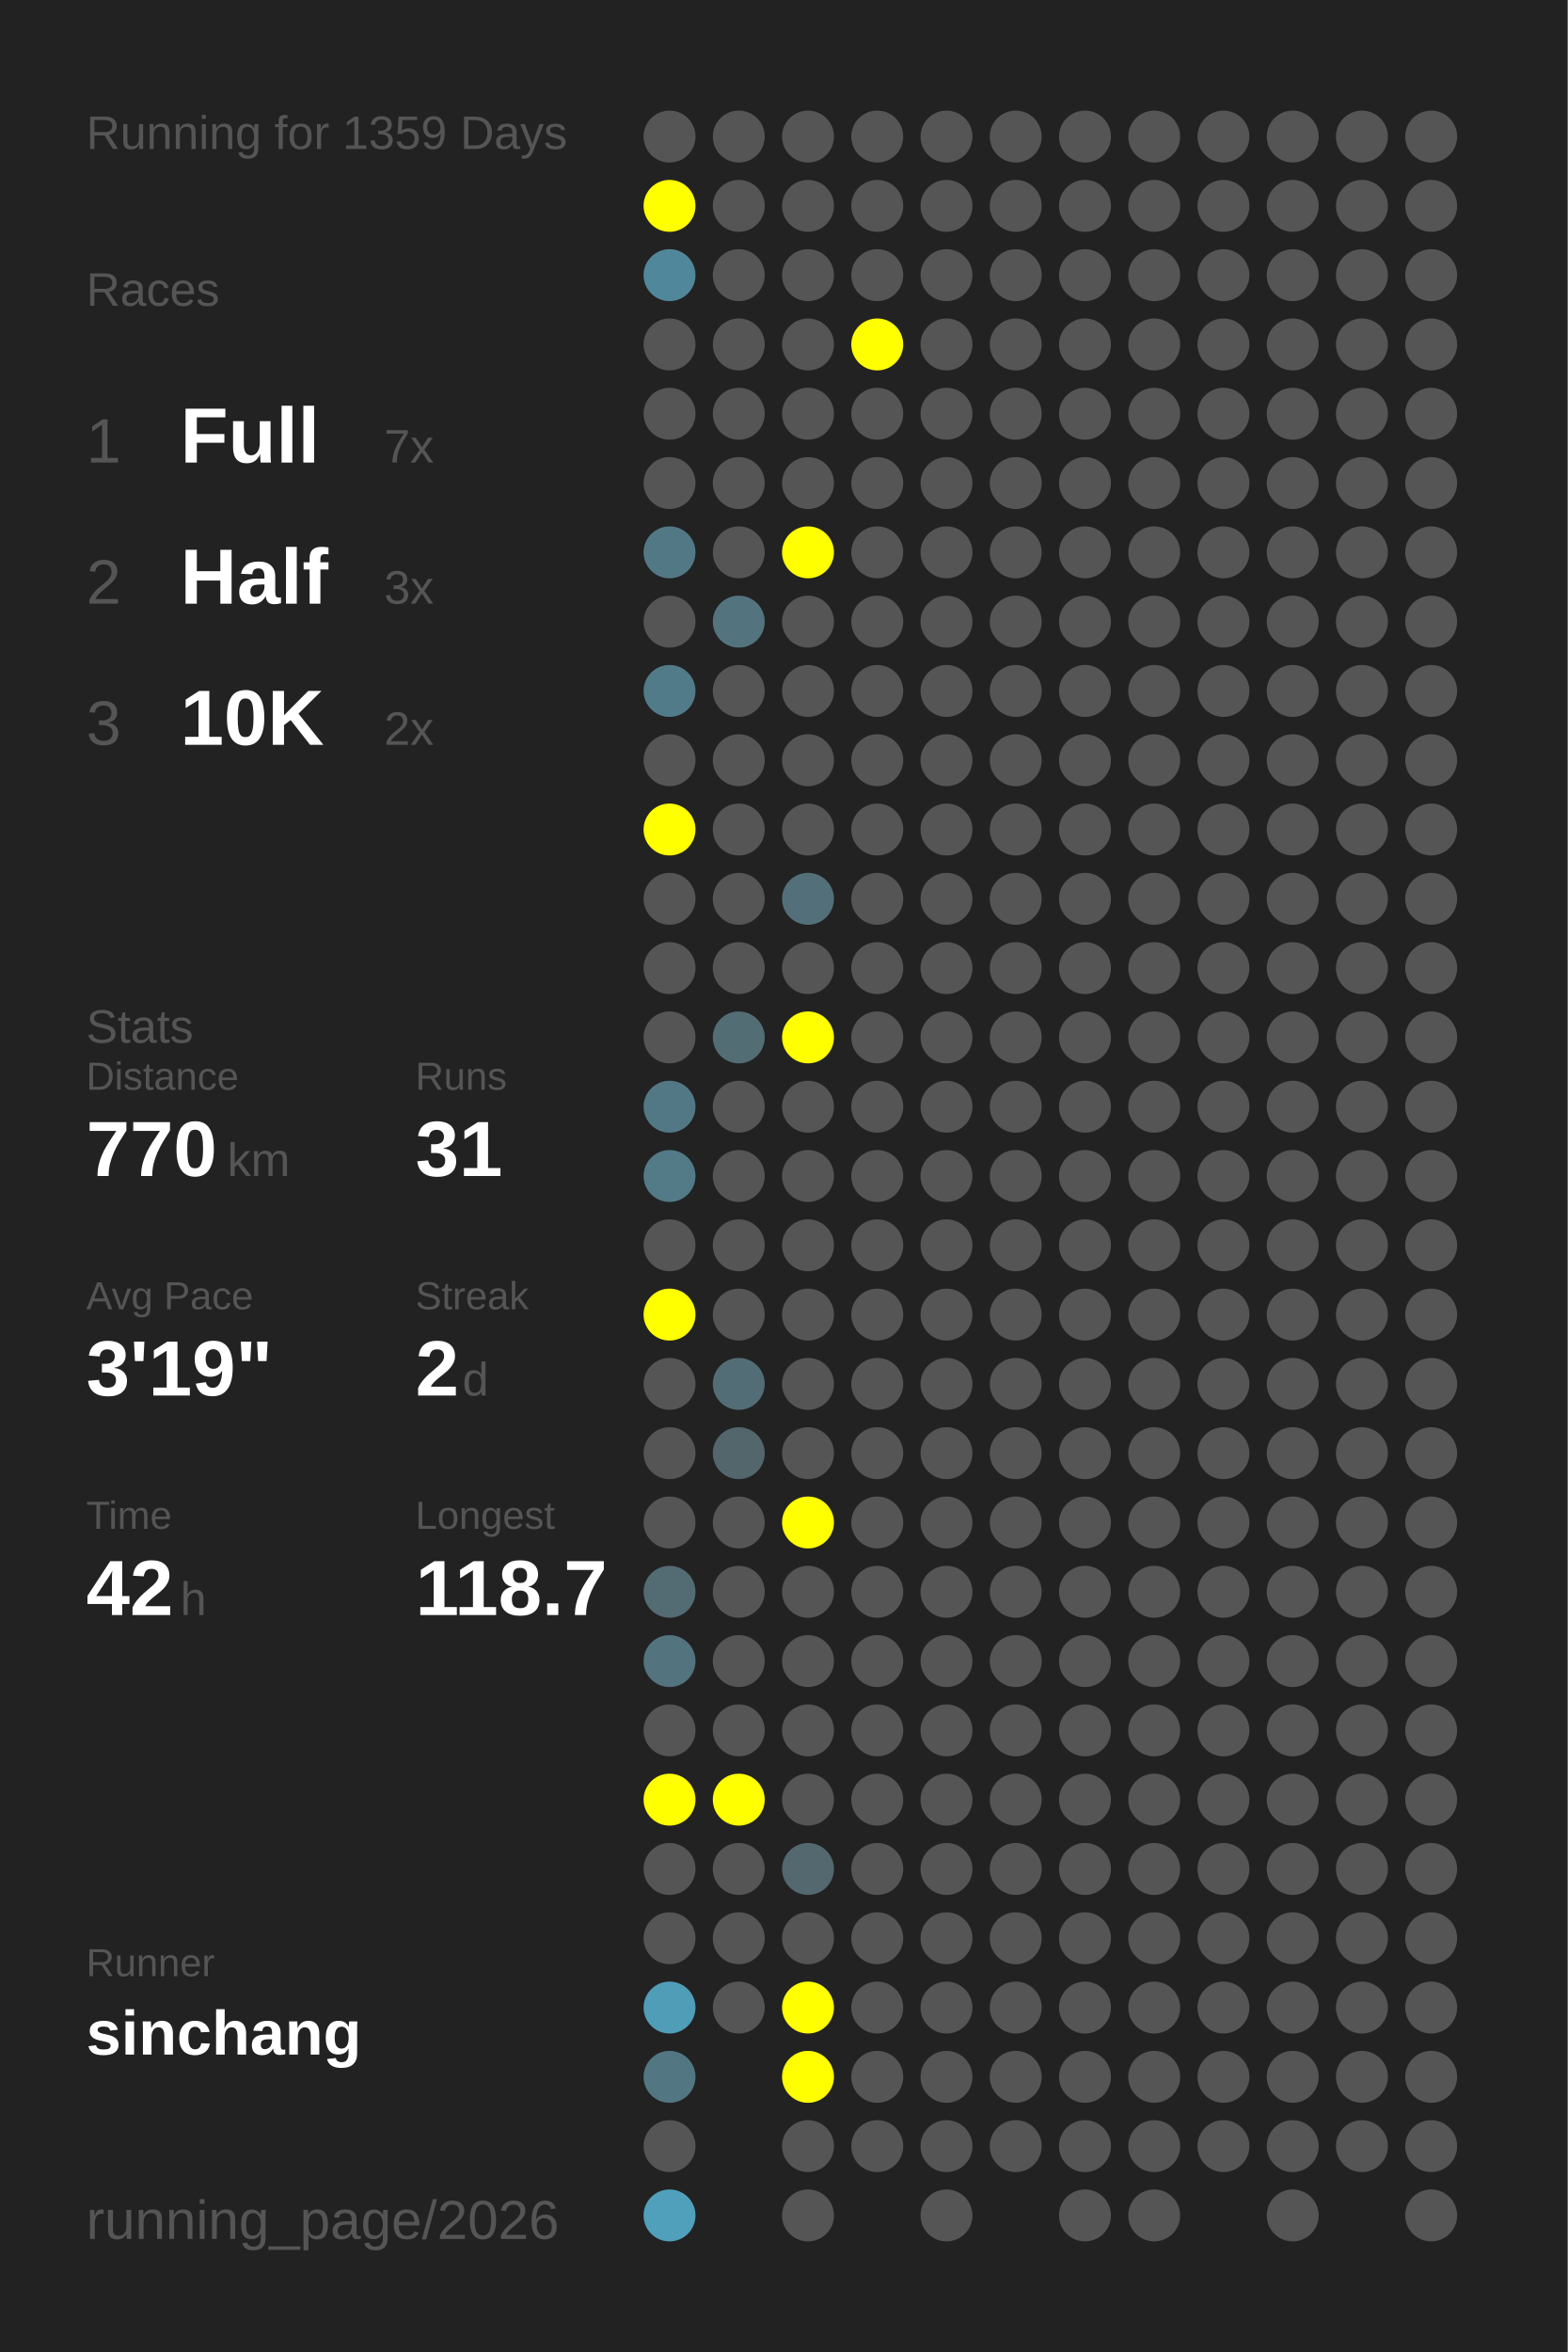
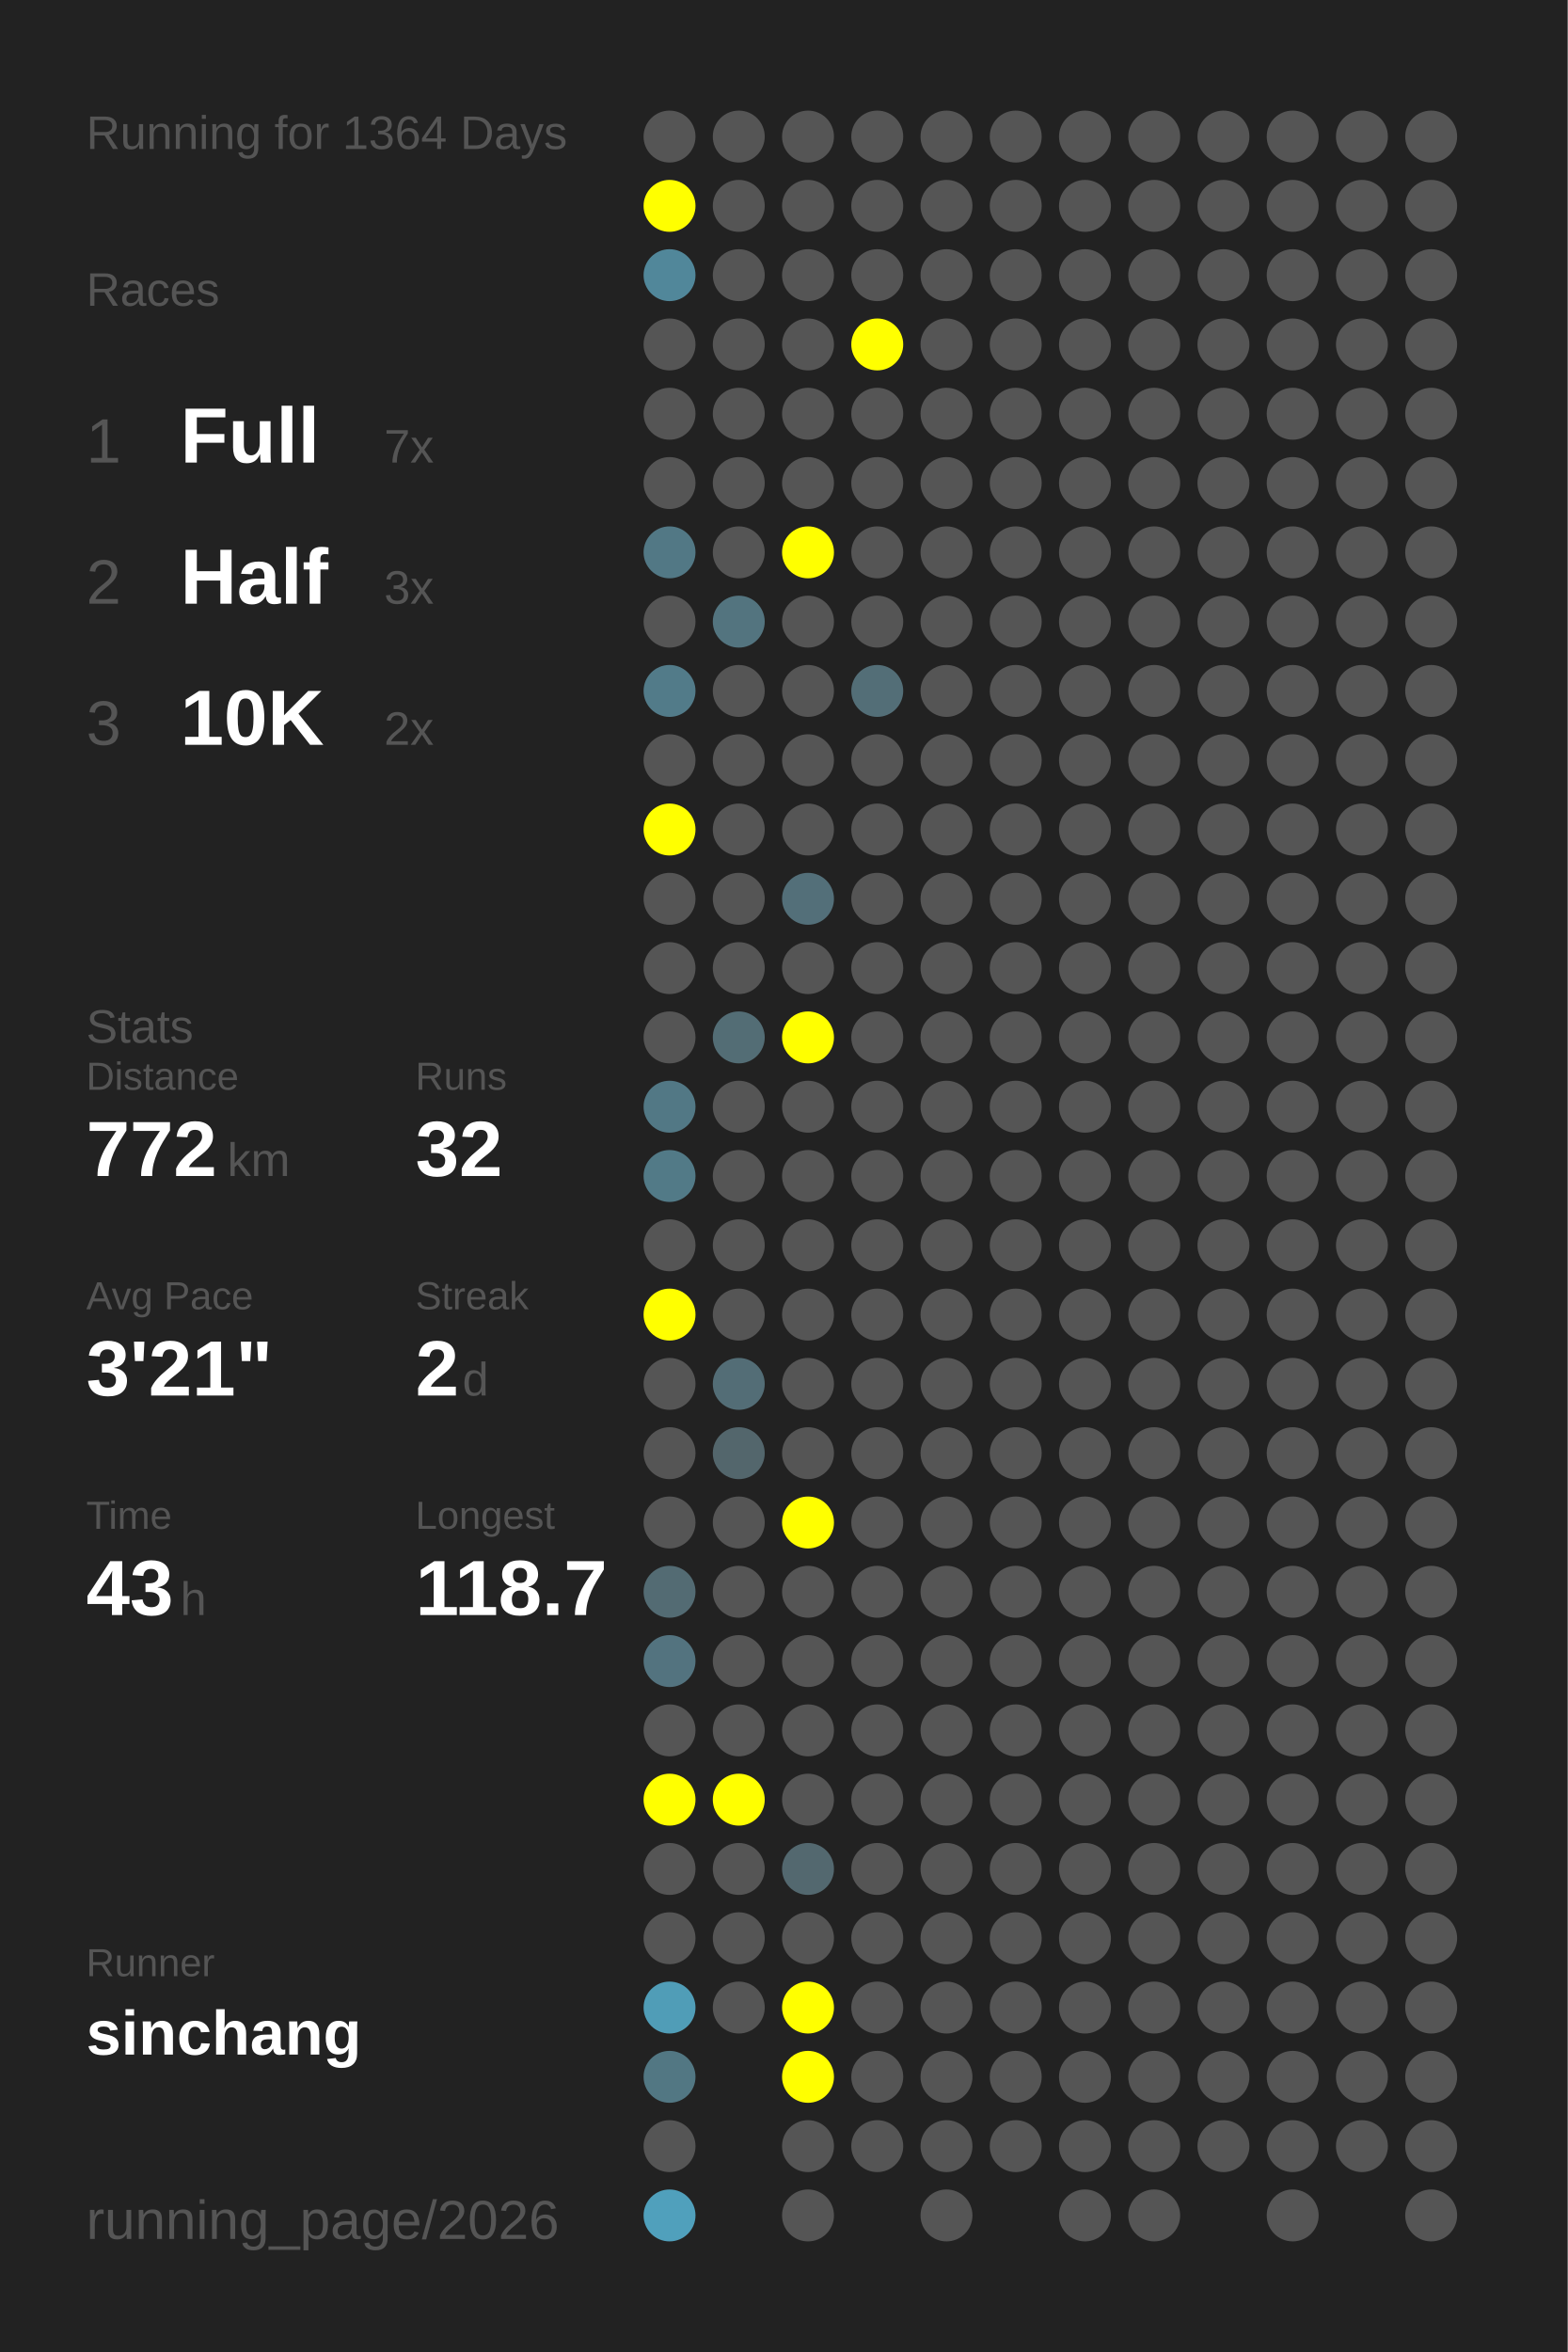
<svg xmlns="http://www.w3.org/2000/svg" baseProfile="full" height="300mm" version="1.1" viewBox="0,0,200,300" width="200mm">
  <defs />
  <rect fill="#222222" height="300" width="200" x="0" y="0" />
-   <text fill="#555555" style="font-size:6px; font-family:Arial;" x="11" y="19">Running for 1359 Days</text>
+   <text fill="#555555" style="font-size:6px; font-family:Arial;" x="11" y="19">Running for 1364 Days</text>
  <text fill="#555555" style="font-size:6px; font-family:Arial;" x="11" y="39">Races</text>
  <text fill="#555555" style="font-size:8px; font-family:Arial;" x="11" y="59">1</text>
  <text fill="#FFFFFF" style="font-size:10px; font-family:Arial; font-weight:bold;" x="23" y="59">Full</text>
  <text fill="#555555" style="font-size:6px; font-family:Arial;" x="49" y="59">7x</text>
  <text fill="#555555" style="font-size:8px; font-family:Arial;" x="11" y="77">2</text>
  <text fill="#FFFFFF" style="font-size:10px; font-family:Arial; font-weight:bold;" x="23" y="77">Half</text>
  <text fill="#555555" style="font-size:6px; font-family:Arial;" x="49" y="77">3x</text>
  <text fill="#555555" style="font-size:8px; font-family:Arial;" x="11" y="95">3</text>
  <text fill="#FFFFFF" style="font-size:10px; font-family:Arial; font-weight:bold;" x="23" y="95">10K</text>
  <text fill="#555555" style="font-size:6px; font-family:Arial;" x="49" y="95">2x</text>
  <text fill="#555555" style="font-size:6px; font-family:Arial;" x="11" y="133">Stats</text>
  <text fill="#555555" style="font-size:5px; font-family:Arial;" x="11" y="139">Distance</text>
-   <text fill="#FFFFFF" style="font-size:10px; font-family:Arial; font-weight:bold;" x="11" y="150">770</text>
+   <text fill="#FFFFFF" style="font-size:10px; font-family:Arial; font-weight:bold;" x="11" y="150">772</text>
  <text fill="#555555" style="font-size:6px; font-family:Arial;" x="29" y="150">km</text>
  <text fill="#555555" style="font-size:5px; font-family:Arial;" x="53" y="139">Runs</text>
-   <text fill="#FFFFFF" style="font-size:10px; font-family:Arial; font-weight:bold;" x="53" y="150">31</text>
+   <text fill="#FFFFFF" style="font-size:10px; font-family:Arial; font-weight:bold;" x="53" y="150">32</text>
  <text fill="#555555" style="font-size:5px; font-family:Arial;" x="11" y="167">Avg Pace</text>
-   <text fill="#FFFFFF" style="font-size:10px; font-family:Arial; font-weight:bold;" x="11" y="178">3'19"</text>
+   <text fill="#FFFFFF" style="font-size:10px; font-family:Arial; font-weight:bold;" x="11" y="178">3'21"</text>
  <text fill="#555555" style="font-size:5px; font-family:Arial;" x="53" y="167">Streak</text>
  <text fill="#FFFFFF" style="font-size:10px; font-family:Arial; font-weight:bold;" x="53" y="178">2</text>
  <text fill="#555555" style="font-size:6px; font-family:Arial;" x="59" y="178">d</text>
  <text fill="#555555" style="font-size:5px; font-family:Arial;" x="11" y="195">Time</text>
-   <text fill="#FFFFFF" style="font-size:10px; font-family:Arial; font-weight:bold;" x="11" y="206">42</text>
+   <text fill="#FFFFFF" style="font-size:10px; font-family:Arial; font-weight:bold;" x="11" y="206">43</text>
  <text fill="#555555" style="font-size:6px; font-family:Arial;" x="23" y="206">h</text>
  <text fill="#555555" style="font-size:5px; font-family:Arial;" x="53" y="195">Longest</text>
  <text fill="#FFFFFF" style="font-size:10px; font-family:Arial; font-weight:bold;" x="53" y="206">118.7</text>
  <text fill="#555555" style="font-size:5px; font-family:Arial;" x="11" y="252.065">Runner</text>
  <text fill="#FFFFFF" style="font-size:8px; font-family:Arial; font-weight:bold;" x="11" y="262.065">sinchang</text>
  <text fill="#555555" style="font-size:7px; font-family:Arial;" x="11" y="285.581">running_page/2026</text>
  <circle cx="85.417" cy="17.419" fill="#555555" r="3.312" />
  <circle cx="85.417" cy="26.258" fill="#FFFF00" r="3.312" />
  <circle cx="85.417" cy="35.097" fill="#51879a" r="3.312" />
  <circle cx="85.417" cy="43.935" fill="#555555" r="3.312" />
  <circle cx="85.417" cy="52.774" fill="#555555" r="3.312" />
  <circle cx="85.417" cy="61.613" fill="#555555" r="3.312" />
  <circle cx="85.417" cy="70.452" fill="#527885" r="3.312" />
  <circle cx="85.417" cy="79.29" fill="#555555" r="3.312" />
  <circle cx="85.417" cy="88.129" fill="#527b89" r="3.312" />
  <circle cx="85.417" cy="96.968" fill="#555555" r="3.312" />
  <circle cx="85.417" cy="105.806" fill="#FFFF00" r="3.312" />
  <circle cx="85.417" cy="114.645" fill="#555555" r="3.312" />
  <circle cx="85.417" cy="123.484" fill="#555555" r="3.312" />
  <circle cx="85.417" cy="132.323" fill="#555555" r="3.312" />
  <circle cx="85.417" cy="141.161" fill="#527885" r="3.312" />
  <circle cx="85.417" cy="150" fill="#527a87" r="3.312" />
  <circle cx="85.417" cy="158.839" fill="#555555" r="3.312" />
  <circle cx="85.417" cy="167.677" fill="#FFFF00" r="3.312" />
  <circle cx="85.417" cy="176.516" fill="#555555" r="3.312" />
  <circle cx="85.417" cy="185.355" fill="#555555" r="3.312" />
  <circle cx="85.417" cy="194.194" fill="#555555" r="3.312" />
  <circle cx="85.417" cy="203.032" fill="#536b73" r="3.312" />
  <circle cx="85.417" cy="211.871" fill="#53737f" r="3.312" />
  <circle cx="85.417" cy="220.71" fill="#555555" r="3.312" />
  <circle cx="85.417" cy="229.548" fill="#FFFF00" r="3.312" />
  <circle cx="85.417" cy="238.387" fill="#555555" r="3.312" />
  <circle cx="85.417" cy="247.226" fill="#555555" r="3.312" />
  <circle cx="85.417" cy="256.065" fill="#509db7" r="3.312" />
  <circle cx="85.417" cy="264.903" fill="#527783" r="3.312" />
  <circle cx="85.417" cy="273.742" fill="#555555" r="3.312" />
  <circle cx="85.417" cy="282.581" fill="#50a0bc" r="3.312" />
  <circle cx="94.25" cy="17.419" fill="#555555" r="3.312" />
  <circle cx="94.25" cy="26.258" fill="#555555" r="3.312" />
  <circle cx="94.25" cy="35.097" fill="#555555" r="3.312" />
  <circle cx="94.25" cy="43.935" fill="#555555" r="3.312" />
  <circle cx="94.25" cy="52.774" fill="#555555" r="3.312" />
  <circle cx="94.25" cy="61.613" fill="#555555" r="3.312" />
  <circle cx="94.25" cy="70.452" fill="#555555" r="3.312" />
  <circle cx="94.25" cy="79.29" fill="#53747f" r="3.312" />
  <circle cx="94.25" cy="88.129" fill="#555555" r="3.312" />
  <circle cx="94.25" cy="96.968" fill="#555555" r="3.312" />
  <circle cx="94.25" cy="105.806" fill="#555555" r="3.312" />
  <circle cx="94.25" cy="114.645" fill="#555555" r="3.312" />
  <circle cx="94.25" cy="123.484" fill="#555555" r="3.312" />
  <circle cx="94.25" cy="132.323" fill="#536d75" r="3.312" />
  <circle cx="94.25" cy="141.161" fill="#555555" r="3.312" />
  <circle cx="94.25" cy="150" fill="#555555" r="3.312" />
  <circle cx="94.25" cy="158.839" fill="#555555" r="3.312" />
  <circle cx="94.25" cy="167.677" fill="#555555" r="3.312" />
  <circle cx="94.25" cy="176.516" fill="#536d76" r="3.312" />
  <circle cx="94.25" cy="185.355" fill="#53666c" r="3.312" />
  <circle cx="94.25" cy="194.194" fill="#555555" r="3.312" />
  <circle cx="94.25" cy="203.032" fill="#555555" r="3.312" />
  <circle cx="94.25" cy="211.871" fill="#555555" r="3.312" />
  <circle cx="94.25" cy="220.71" fill="#555555" r="3.312" />
  <circle cx="94.25" cy="229.548" fill="#FFFF00" r="3.312" />
  <circle cx="94.25" cy="238.387" fill="#555555" r="3.312" />
  <circle cx="94.25" cy="247.226" fill="#555555" r="3.312" />
  <circle cx="94.25" cy="256.065" fill="#555555" r="3.312" />
  <circle cx="103.083" cy="17.419" fill="#555555" r="3.312" />
  <circle cx="103.083" cy="26.258" fill="#555555" r="3.312" />
  <circle cx="103.083" cy="35.097" fill="#555555" r="3.312" />
  <circle cx="103.083" cy="43.935" fill="#555555" r="3.312" />
  <circle cx="103.083" cy="52.774" fill="#555555" r="3.312" />
  <circle cx="103.083" cy="61.613" fill="#555555" r="3.312" />
  <circle cx="103.083" cy="70.452" fill="#FFFF00" r="3.312" />
  <circle cx="103.083" cy="79.29" fill="#555555" r="3.312" />
  <circle cx="103.083" cy="88.129" fill="#555555" r="3.312" />
  <circle cx="103.083" cy="96.968" fill="#555555" r="3.312" />
  <circle cx="103.083" cy="105.806" fill="#555555" r="3.312" />
  <circle cx="103.083" cy="114.645" fill="#536f79" r="3.312" />
  <circle cx="103.083" cy="123.484" fill="#555555" r="3.312" />
  <circle cx="103.083" cy="132.323" fill="#FFFF00" r="3.312" />
  <circle cx="103.083" cy="141.161" fill="#555555" r="3.312" />
  <circle cx="103.083" cy="150" fill="#555555" r="3.312" />
  <circle cx="103.083" cy="158.839" fill="#555555" r="3.312" />
  <circle cx="103.083" cy="167.677" fill="#555555" r="3.312" />
  <circle cx="103.083" cy="176.516" fill="#555555" r="3.312" />
  <circle cx="103.083" cy="185.355" fill="#555555" r="3.312" />
  <circle cx="103.083" cy="194.194" fill="#FFFF00" r="3.312" />
  <circle cx="103.083" cy="203.032" fill="#555555" r="3.312" />
  <circle cx="103.083" cy="211.871" fill="#555555" r="3.312" />
  <circle cx="103.083" cy="220.71" fill="#555555" r="3.312" />
  <circle cx="103.083" cy="229.548" fill="#555555" r="3.312" />
  <circle cx="103.083" cy="238.387" fill="#53686f" r="3.312" />
  <circle cx="103.083" cy="247.226" fill="#555555" r="3.312" />
  <circle cx="103.083" cy="256.065" fill="#FFFF00" r="3.312" />
  <circle cx="103.083" cy="264.903" fill="#FFFF00" r="3.312" />
  <circle cx="103.083" cy="273.742" fill="#555555" r="3.312" />
  <circle cx="103.083" cy="282.581" fill="#555555" r="3.312" />
  <circle cx="111.917" cy="17.419" fill="#555555" r="3.312" />
  <circle cx="111.917" cy="26.258" fill="#555555" r="3.312" />
  <circle cx="111.917" cy="35.097" fill="#555555" r="3.312" />
  <circle cx="111.917" cy="43.935" fill="#FFFF00" r="3.312" />
  <circle cx="111.917" cy="52.774" fill="#555555" r="3.312" />
  <circle cx="111.917" cy="61.613" fill="#555555" r="3.312" />
  <circle cx="111.917" cy="70.452" fill="#555555" r="3.312" />
  <circle cx="111.917" cy="79.29" fill="#555555" r="3.312" />
-   <circle cx="111.917" cy="88.129" fill="#555555" r="3.312" />
+   <circle cx="111.917" cy="88.129" fill="#536e77" r="3.312" />
  <circle cx="111.917" cy="96.968" fill="#555555" r="3.312" />
  <circle cx="111.917" cy="105.806" fill="#555555" r="3.312" />
  <circle cx="111.917" cy="114.645" fill="#555555" r="3.312" />
  <circle cx="111.917" cy="123.484" fill="#555555" r="3.312" />
  <circle cx="111.917" cy="132.323" fill="#555555" r="3.312" />
  <circle cx="111.917" cy="141.161" fill="#555555" r="3.312" />
  <circle cx="111.917" cy="150" fill="#555555" r="3.312" />
  <circle cx="111.917" cy="158.839" fill="#555555" r="3.312" />
  <circle cx="111.917" cy="167.677" fill="#555555" r="3.312" />
  <circle cx="111.917" cy="176.516" fill="#555555" r="3.312" />
  <circle cx="111.917" cy="185.355" fill="#555555" r="3.312" />
  <circle cx="111.917" cy="194.194" fill="#555555" r="3.312" />
  <circle cx="111.917" cy="203.032" fill="#555555" r="3.312" />
  <circle cx="111.917" cy="211.871" fill="#555555" r="3.312" />
  <circle cx="111.917" cy="220.71" fill="#555555" r="3.312" />
  <circle cx="111.917" cy="229.548" fill="#555555" r="3.312" />
  <circle cx="111.917" cy="238.387" fill="#555555" r="3.312" />
  <circle cx="111.917" cy="247.226" fill="#555555" r="3.312" />
  <circle cx="111.917" cy="256.065" fill="#555555" r="3.312" />
  <circle cx="111.917" cy="264.903" fill="#555555" r="3.312" />
  <circle cx="111.917" cy="273.742" fill="#555555" r="3.312" />
  <circle cx="120.75" cy="17.419" fill="#555555" r="3.312" />
  <circle cx="120.75" cy="26.258" fill="#555555" r="3.312" />
  <circle cx="120.75" cy="35.097" fill="#555555" r="3.312" />
  <circle cx="120.75" cy="43.935" fill="#555555" r="3.312" />
  <circle cx="120.75" cy="52.774" fill="#555555" r="3.312" />
  <circle cx="120.75" cy="61.613" fill="#555555" r="3.312" />
  <circle cx="120.75" cy="70.452" fill="#555555" r="3.312" />
  <circle cx="120.75" cy="79.29" fill="#555555" r="3.312" />
  <circle cx="120.75" cy="88.129" fill="#555555" r="3.312" />
  <circle cx="120.75" cy="96.968" fill="#555555" r="3.312" />
  <circle cx="120.75" cy="105.806" fill="#555555" r="3.312" />
  <circle cx="120.75" cy="114.645" fill="#555555" r="3.312" />
  <circle cx="120.75" cy="123.484" fill="#555555" r="3.312" />
  <circle cx="120.75" cy="132.323" fill="#555555" r="3.312" />
  <circle cx="120.75" cy="141.161" fill="#555555" r="3.312" />
  <circle cx="120.75" cy="150" fill="#555555" r="3.312" />
  <circle cx="120.75" cy="158.839" fill="#555555" r="3.312" />
  <circle cx="120.75" cy="167.677" fill="#555555" r="3.312" />
  <circle cx="120.75" cy="176.516" fill="#555555" r="3.312" />
  <circle cx="120.75" cy="185.355" fill="#555555" r="3.312" />
  <circle cx="120.75" cy="194.194" fill="#555555" r="3.312" />
  <circle cx="120.75" cy="203.032" fill="#555555" r="3.312" />
  <circle cx="120.75" cy="211.871" fill="#555555" r="3.312" />
  <circle cx="120.75" cy="220.71" fill="#555555" r="3.312" />
  <circle cx="120.75" cy="229.548" fill="#555555" r="3.312" />
  <circle cx="120.75" cy="238.387" fill="#555555" r="3.312" />
  <circle cx="120.75" cy="247.226" fill="#555555" r="3.312" />
  <circle cx="120.75" cy="256.065" fill="#555555" r="3.312" />
  <circle cx="120.75" cy="264.903" fill="#555555" r="3.312" />
  <circle cx="120.75" cy="273.742" fill="#555555" r="3.312" />
  <circle cx="120.75" cy="282.581" fill="#555555" r="3.312" />
  <circle cx="129.583" cy="17.419" fill="#555555" r="3.312" />
  <circle cx="129.583" cy="26.258" fill="#555555" r="3.312" />
  <circle cx="129.583" cy="35.097" fill="#555555" r="3.312" />
  <circle cx="129.583" cy="43.935" fill="#555555" r="3.312" />
  <circle cx="129.583" cy="52.774" fill="#555555" r="3.312" />
  <circle cx="129.583" cy="61.613" fill="#555555" r="3.312" />
  <circle cx="129.583" cy="70.452" fill="#555555" r="3.312" />
  <circle cx="129.583" cy="79.29" fill="#555555" r="3.312" />
  <circle cx="129.583" cy="88.129" fill="#555555" r="3.312" />
  <circle cx="129.583" cy="96.968" fill="#555555" r="3.312" />
  <circle cx="129.583" cy="105.806" fill="#555555" r="3.312" />
  <circle cx="129.583" cy="114.645" fill="#555555" r="3.312" />
  <circle cx="129.583" cy="123.484" fill="#555555" r="3.312" />
  <circle cx="129.583" cy="132.323" fill="#555555" r="3.312" />
  <circle cx="129.583" cy="141.161" fill="#555555" r="3.312" />
  <circle cx="129.583" cy="150" fill="#555555" r="3.312" />
  <circle cx="129.583" cy="158.839" fill="#555555" r="3.312" />
  <circle cx="129.583" cy="167.677" fill="#555555" r="3.312" />
  <circle cx="129.583" cy="176.516" fill="#555555" r="3.312" />
  <circle cx="129.583" cy="185.355" fill="#555555" r="3.312" />
  <circle cx="129.583" cy="194.194" fill="#555555" r="3.312" />
  <circle cx="129.583" cy="203.032" fill="#555555" r="3.312" />
  <circle cx="129.583" cy="211.871" fill="#555555" r="3.312" />
  <circle cx="129.583" cy="220.71" fill="#555555" r="3.312" />
  <circle cx="129.583" cy="229.548" fill="#555555" r="3.312" />
  <circle cx="129.583" cy="238.387" fill="#555555" r="3.312" />
  <circle cx="129.583" cy="247.226" fill="#555555" r="3.312" />
  <circle cx="129.583" cy="256.065" fill="#555555" r="3.312" />
  <circle cx="129.583" cy="264.903" fill="#555555" r="3.312" />
  <circle cx="129.583" cy="273.742" fill="#555555" r="3.312" />
  <circle cx="138.417" cy="17.419" fill="#555555" r="3.312" />
  <circle cx="138.417" cy="26.258" fill="#555555" r="3.312" />
  <circle cx="138.417" cy="35.097" fill="#555555" r="3.312" />
  <circle cx="138.417" cy="43.935" fill="#555555" r="3.312" />
  <circle cx="138.417" cy="52.774" fill="#555555" r="3.312" />
  <circle cx="138.417" cy="61.613" fill="#555555" r="3.312" />
  <circle cx="138.417" cy="70.452" fill="#555555" r="3.312" />
  <circle cx="138.417" cy="79.29" fill="#555555" r="3.312" />
  <circle cx="138.417" cy="88.129" fill="#555555" r="3.312" />
  <circle cx="138.417" cy="96.968" fill="#555555" r="3.312" />
  <circle cx="138.417" cy="105.806" fill="#555555" r="3.312" />
  <circle cx="138.417" cy="114.645" fill="#555555" r="3.312" />
  <circle cx="138.417" cy="123.484" fill="#555555" r="3.312" />
  <circle cx="138.417" cy="132.323" fill="#555555" r="3.312" />
  <circle cx="138.417" cy="141.161" fill="#555555" r="3.312" />
  <circle cx="138.417" cy="150" fill="#555555" r="3.312" />
  <circle cx="138.417" cy="158.839" fill="#555555" r="3.312" />
  <circle cx="138.417" cy="167.677" fill="#555555" r="3.312" />
  <circle cx="138.417" cy="176.516" fill="#555555" r="3.312" />
  <circle cx="138.417" cy="185.355" fill="#555555" r="3.312" />
  <circle cx="138.417" cy="194.194" fill="#555555" r="3.312" />
  <circle cx="138.417" cy="203.032" fill="#555555" r="3.312" />
  <circle cx="138.417" cy="211.871" fill="#555555" r="3.312" />
  <circle cx="138.417" cy="220.71" fill="#555555" r="3.312" />
  <circle cx="138.417" cy="229.548" fill="#555555" r="3.312" />
  <circle cx="138.417" cy="238.387" fill="#555555" r="3.312" />
  <circle cx="138.417" cy="247.226" fill="#555555" r="3.312" />
  <circle cx="138.417" cy="256.065" fill="#555555" r="3.312" />
  <circle cx="138.417" cy="264.903" fill="#555555" r="3.312" />
  <circle cx="138.417" cy="273.742" fill="#555555" r="3.312" />
  <circle cx="138.417" cy="282.581" fill="#555555" r="3.312" />
  <circle cx="147.25" cy="17.419" fill="#555555" r="3.312" />
  <circle cx="147.25" cy="26.258" fill="#555555" r="3.312" />
  <circle cx="147.25" cy="35.097" fill="#555555" r="3.312" />
  <circle cx="147.25" cy="43.935" fill="#555555" r="3.312" />
  <circle cx="147.25" cy="52.774" fill="#555555" r="3.312" />
  <circle cx="147.25" cy="61.613" fill="#555555" r="3.312" />
  <circle cx="147.25" cy="70.452" fill="#555555" r="3.312" />
  <circle cx="147.25" cy="79.29" fill="#555555" r="3.312" />
  <circle cx="147.25" cy="88.129" fill="#555555" r="3.312" />
  <circle cx="147.25" cy="96.968" fill="#555555" r="3.312" />
  <circle cx="147.25" cy="105.806" fill="#555555" r="3.312" />
  <circle cx="147.25" cy="114.645" fill="#555555" r="3.312" />
  <circle cx="147.25" cy="123.484" fill="#555555" r="3.312" />
  <circle cx="147.25" cy="132.323" fill="#555555" r="3.312" />
  <circle cx="147.25" cy="141.161" fill="#555555" r="3.312" />
  <circle cx="147.25" cy="150" fill="#555555" r="3.312" />
  <circle cx="147.25" cy="158.839" fill="#555555" r="3.312" />
  <circle cx="147.25" cy="167.677" fill="#555555" r="3.312" />
  <circle cx="147.25" cy="176.516" fill="#555555" r="3.312" />
  <circle cx="147.25" cy="185.355" fill="#555555" r="3.312" />
  <circle cx="147.25" cy="194.194" fill="#555555" r="3.312" />
  <circle cx="147.25" cy="203.032" fill="#555555" r="3.312" />
  <circle cx="147.25" cy="211.871" fill="#555555" r="3.312" />
  <circle cx="147.25" cy="220.71" fill="#555555" r="3.312" />
  <circle cx="147.25" cy="229.548" fill="#555555" r="3.312" />
  <circle cx="147.25" cy="238.387" fill="#555555" r="3.312" />
  <circle cx="147.25" cy="247.226" fill="#555555" r="3.312" />
  <circle cx="147.25" cy="256.065" fill="#555555" r="3.312" />
  <circle cx="147.25" cy="264.903" fill="#555555" r="3.312" />
  <circle cx="147.25" cy="273.742" fill="#555555" r="3.312" />
  <circle cx="147.25" cy="282.581" fill="#555555" r="3.312" />
  <circle cx="156.083" cy="17.419" fill="#555555" r="3.312" />
  <circle cx="156.083" cy="26.258" fill="#555555" r="3.312" />
  <circle cx="156.083" cy="35.097" fill="#555555" r="3.312" />
  <circle cx="156.083" cy="43.935" fill="#555555" r="3.312" />
  <circle cx="156.083" cy="52.774" fill="#555555" r="3.312" />
  <circle cx="156.083" cy="61.613" fill="#555555" r="3.312" />
  <circle cx="156.083" cy="70.452" fill="#555555" r="3.312" />
  <circle cx="156.083" cy="79.29" fill="#555555" r="3.312" />
  <circle cx="156.083" cy="88.129" fill="#555555" r="3.312" />
  <circle cx="156.083" cy="96.968" fill="#555555" r="3.312" />
  <circle cx="156.083" cy="105.806" fill="#555555" r="3.312" />
  <circle cx="156.083" cy="114.645" fill="#555555" r="3.312" />
  <circle cx="156.083" cy="123.484" fill="#555555" r="3.312" />
  <circle cx="156.083" cy="132.323" fill="#555555" r="3.312" />
  <circle cx="156.083" cy="141.161" fill="#555555" r="3.312" />
  <circle cx="156.083" cy="150" fill="#555555" r="3.312" />
  <circle cx="156.083" cy="158.839" fill="#555555" r="3.312" />
  <circle cx="156.083" cy="167.677" fill="#555555" r="3.312" />
  <circle cx="156.083" cy="176.516" fill="#555555" r="3.312" />
  <circle cx="156.083" cy="185.355" fill="#555555" r="3.312" />
  <circle cx="156.083" cy="194.194" fill="#555555" r="3.312" />
  <circle cx="156.083" cy="203.032" fill="#555555" r="3.312" />
  <circle cx="156.083" cy="211.871" fill="#555555" r="3.312" />
  <circle cx="156.083" cy="220.71" fill="#555555" r="3.312" />
  <circle cx="156.083" cy="229.548" fill="#555555" r="3.312" />
  <circle cx="156.083" cy="238.387" fill="#555555" r="3.312" />
  <circle cx="156.083" cy="247.226" fill="#555555" r="3.312" />
  <circle cx="156.083" cy="256.065" fill="#555555" r="3.312" />
  <circle cx="156.083" cy="264.903" fill="#555555" r="3.312" />
  <circle cx="156.083" cy="273.742" fill="#555555" r="3.312" />
  <circle cx="164.917" cy="17.419" fill="#555555" r="3.312" />
  <circle cx="164.917" cy="26.258" fill="#555555" r="3.312" />
  <circle cx="164.917" cy="35.097" fill="#555555" r="3.312" />
  <circle cx="164.917" cy="43.935" fill="#555555" r="3.312" />
  <circle cx="164.917" cy="52.774" fill="#555555" r="3.312" />
  <circle cx="164.917" cy="61.613" fill="#555555" r="3.312" />
  <circle cx="164.917" cy="70.452" fill="#555555" r="3.312" />
  <circle cx="164.917" cy="79.29" fill="#555555" r="3.312" />
  <circle cx="164.917" cy="88.129" fill="#555555" r="3.312" />
  <circle cx="164.917" cy="96.968" fill="#555555" r="3.312" />
  <circle cx="164.917" cy="105.806" fill="#555555" r="3.312" />
  <circle cx="164.917" cy="114.645" fill="#555555" r="3.312" />
  <circle cx="164.917" cy="123.484" fill="#555555" r="3.312" />
  <circle cx="164.917" cy="132.323" fill="#555555" r="3.312" />
  <circle cx="164.917" cy="141.161" fill="#555555" r="3.312" />
  <circle cx="164.917" cy="150" fill="#555555" r="3.312" />
  <circle cx="164.917" cy="158.839" fill="#555555" r="3.312" />
  <circle cx="164.917" cy="167.677" fill="#555555" r="3.312" />
  <circle cx="164.917" cy="176.516" fill="#555555" r="3.312" />
  <circle cx="164.917" cy="185.355" fill="#555555" r="3.312" />
  <circle cx="164.917" cy="194.194" fill="#555555" r="3.312" />
  <circle cx="164.917" cy="203.032" fill="#555555" r="3.312" />
  <circle cx="164.917" cy="211.871" fill="#555555" r="3.312" />
  <circle cx="164.917" cy="220.71" fill="#555555" r="3.312" />
  <circle cx="164.917" cy="229.548" fill="#555555" r="3.312" />
  <circle cx="164.917" cy="238.387" fill="#555555" r="3.312" />
  <circle cx="164.917" cy="247.226" fill="#555555" r="3.312" />
  <circle cx="164.917" cy="256.065" fill="#555555" r="3.312" />
  <circle cx="164.917" cy="264.903" fill="#555555" r="3.312" />
  <circle cx="164.917" cy="273.742" fill="#555555" r="3.312" />
  <circle cx="164.917" cy="282.581" fill="#555555" r="3.312" />
  <circle cx="173.75" cy="17.419" fill="#555555" r="3.312" />
  <circle cx="173.75" cy="26.258" fill="#555555" r="3.312" />
  <circle cx="173.75" cy="35.097" fill="#555555" r="3.312" />
  <circle cx="173.75" cy="43.935" fill="#555555" r="3.312" />
  <circle cx="173.75" cy="52.774" fill="#555555" r="3.312" />
  <circle cx="173.75" cy="61.613" fill="#555555" r="3.312" />
  <circle cx="173.75" cy="70.452" fill="#555555" r="3.312" />
  <circle cx="173.75" cy="79.29" fill="#555555" r="3.312" />
  <circle cx="173.75" cy="88.129" fill="#555555" r="3.312" />
  <circle cx="173.75" cy="96.968" fill="#555555" r="3.312" />
  <circle cx="173.75" cy="105.806" fill="#555555" r="3.312" />
  <circle cx="173.75" cy="114.645" fill="#555555" r="3.312" />
  <circle cx="173.75" cy="123.484" fill="#555555" r="3.312" />
  <circle cx="173.75" cy="132.323" fill="#555555" r="3.312" />
  <circle cx="173.75" cy="141.161" fill="#555555" r="3.312" />
  <circle cx="173.75" cy="150" fill="#555555" r="3.312" />
  <circle cx="173.75" cy="158.839" fill="#555555" r="3.312" />
  <circle cx="173.75" cy="167.677" fill="#555555" r="3.312" />
  <circle cx="173.75" cy="176.516" fill="#555555" r="3.312" />
  <circle cx="173.75" cy="185.355" fill="#555555" r="3.312" />
  <circle cx="173.75" cy="194.194" fill="#555555" r="3.312" />
  <circle cx="173.75" cy="203.032" fill="#555555" r="3.312" />
  <circle cx="173.75" cy="211.871" fill="#555555" r="3.312" />
  <circle cx="173.75" cy="220.71" fill="#555555" r="3.312" />
  <circle cx="173.75" cy="229.548" fill="#555555" r="3.312" />
  <circle cx="173.75" cy="238.387" fill="#555555" r="3.312" />
  <circle cx="173.75" cy="247.226" fill="#555555" r="3.312" />
  <circle cx="173.75" cy="256.065" fill="#555555" r="3.312" />
  <circle cx="173.75" cy="264.903" fill="#555555" r="3.312" />
  <circle cx="173.75" cy="273.742" fill="#555555" r="3.312" />
  <circle cx="182.583" cy="17.419" fill="#555555" r="3.312" />
  <circle cx="182.583" cy="26.258" fill="#555555" r="3.312" />
  <circle cx="182.583" cy="35.097" fill="#555555" r="3.312" />
  <circle cx="182.583" cy="43.935" fill="#555555" r="3.312" />
  <circle cx="182.583" cy="52.774" fill="#555555" r="3.312" />
  <circle cx="182.583" cy="61.613" fill="#555555" r="3.312" />
  <circle cx="182.583" cy="70.452" fill="#555555" r="3.312" />
  <circle cx="182.583" cy="79.29" fill="#555555" r="3.312" />
  <circle cx="182.583" cy="88.129" fill="#555555" r="3.312" />
  <circle cx="182.583" cy="96.968" fill="#555555" r="3.312" />
  <circle cx="182.583" cy="105.806" fill="#555555" r="3.312" />
  <circle cx="182.583" cy="114.645" fill="#555555" r="3.312" />
  <circle cx="182.583" cy="123.484" fill="#555555" r="3.312" />
  <circle cx="182.583" cy="132.323" fill="#555555" r="3.312" />
  <circle cx="182.583" cy="141.161" fill="#555555" r="3.312" />
  <circle cx="182.583" cy="150" fill="#555555" r="3.312" />
  <circle cx="182.583" cy="158.839" fill="#555555" r="3.312" />
  <circle cx="182.583" cy="167.677" fill="#555555" r="3.312" />
  <circle cx="182.583" cy="176.516" fill="#555555" r="3.312" />
  <circle cx="182.583" cy="185.355" fill="#555555" r="3.312" />
  <circle cx="182.583" cy="194.194" fill="#555555" r="3.312" />
  <circle cx="182.583" cy="203.032" fill="#555555" r="3.312" />
  <circle cx="182.583" cy="211.871" fill="#555555" r="3.312" />
  <circle cx="182.583" cy="220.71" fill="#555555" r="3.312" />
  <circle cx="182.583" cy="229.548" fill="#555555" r="3.312" />
  <circle cx="182.583" cy="238.387" fill="#555555" r="3.312" />
  <circle cx="182.583" cy="247.226" fill="#555555" r="3.312" />
  <circle cx="182.583" cy="256.065" fill="#555555" r="3.312" />
  <circle cx="182.583" cy="264.903" fill="#555555" r="3.312" />
  <circle cx="182.583" cy="273.742" fill="#555555" r="3.312" />
  <circle cx="182.583" cy="282.581" fill="#555555" r="3.312" />
</svg>
